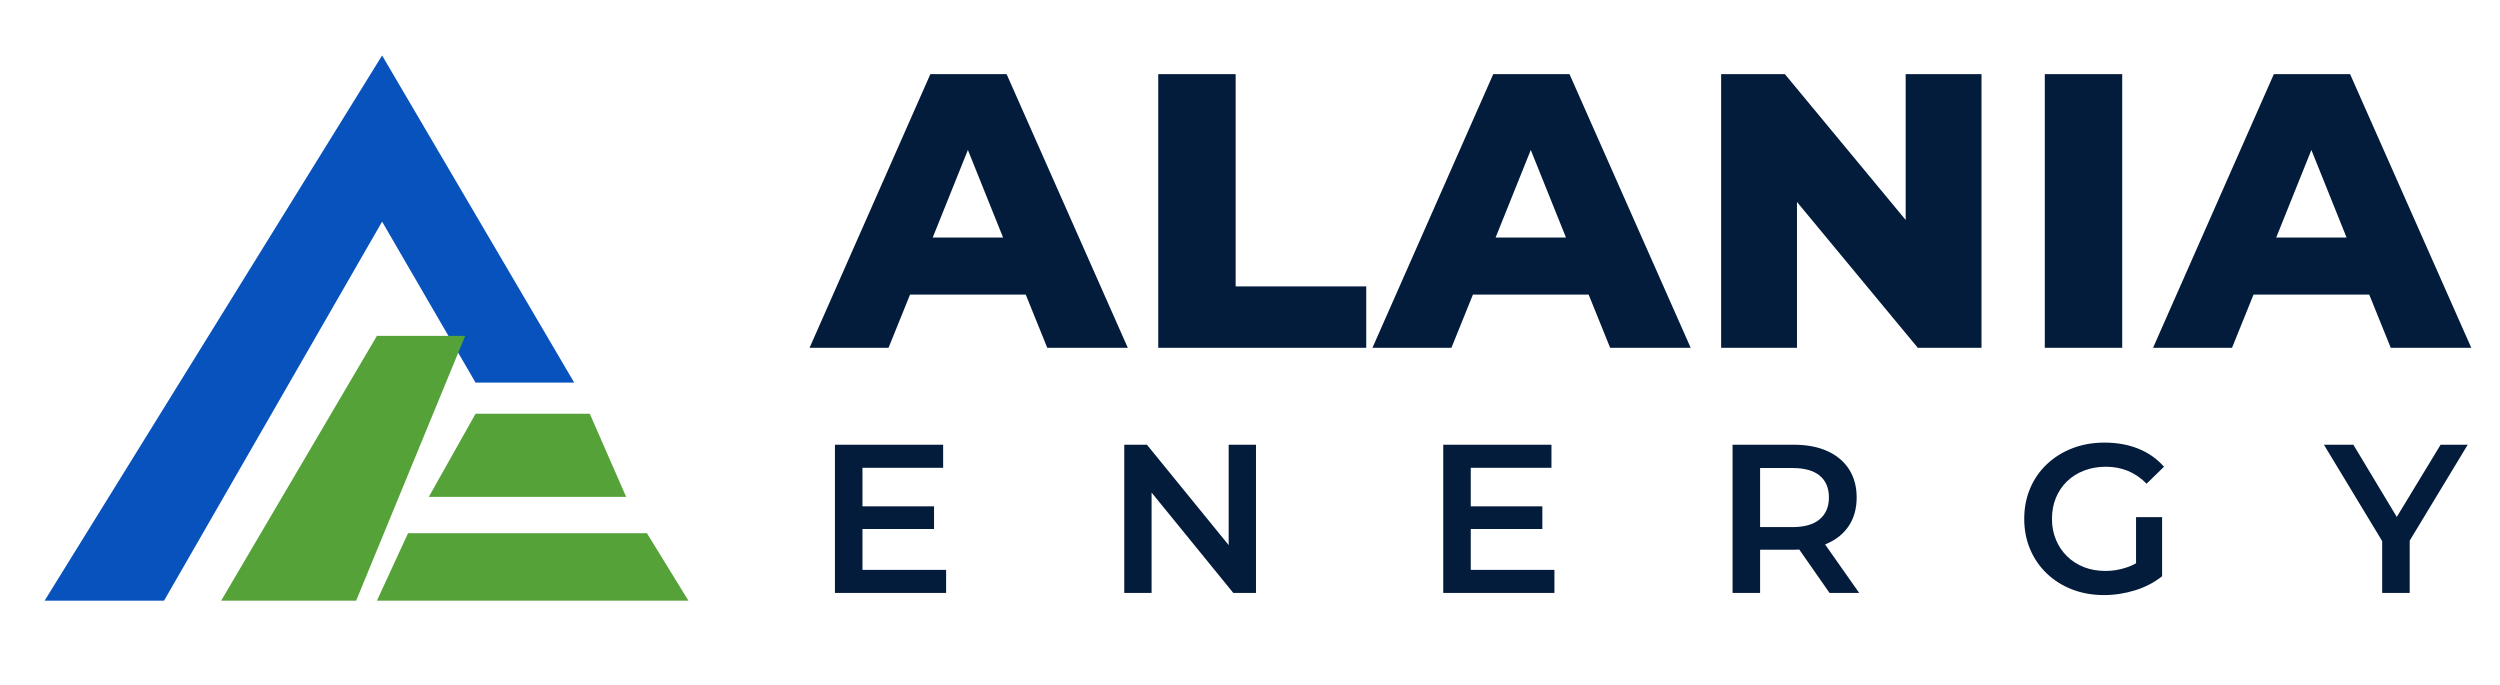
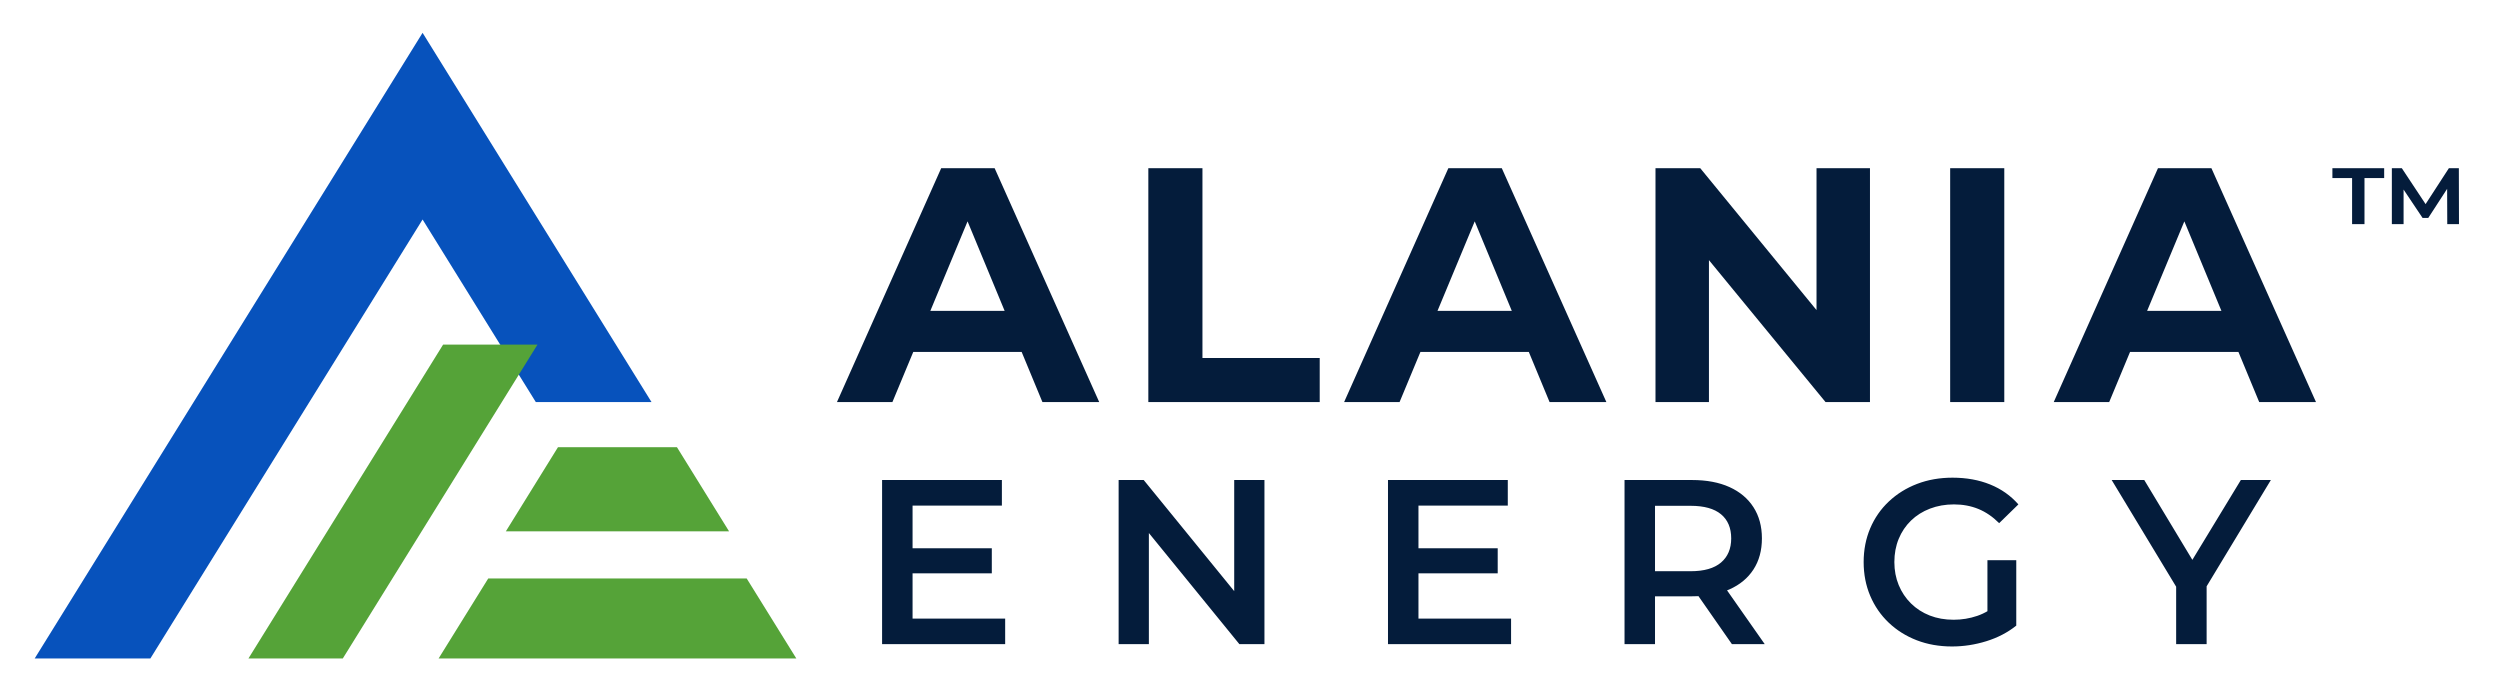
- <svg xmlns="http://www.w3.org/2000/svg" viewBox="-6 -6 438.48 120.00" role="img" aria-label="Alania Energy">
-   <g transform="translate(0.00 1.00) scale(0.9107)">
-     <path fill="#0752BC" d="M67 3 L104 66 L85 66 L67 35 L25 108 L2 108 Z" />
-     <path fill="#55A338" d="M66 57 L83 57 L62 108 L36 108 Z" />
-     <path fill="#55A338" d="M85 72 L107 72 L114 88 L76 88 Z" />
-     <path fill="#55A338" d="M72 95 L118 95 L126 108 L66 108 Z" />
-   </g>
-   <g transform="translate(136.95 55.0)">
-     <path fill="#041C3B" d="M-0.96 0.0 20.229 -48.0H33.6L54.857 0.0H40.731L36.96 -9.326H16.663L12.891 0.0ZM32.983 -19.337 26.811 -34.697 20.64 -19.337Z M60.197 0.0V-48.0H73.774V-10.766H96.677V0.0Z M97.766 0.0 118.954 -48.0H132.326L153.583 0.0H139.457L135.686 -9.326H115.389L111.617 0.0ZM131.709 -19.337 125.537 -34.697 119.366 -19.337Z M158.923 0.0V-48.0H170.1L191.289 -22.423V-48.0H204.591V0.0H193.414L172.226 -25.577V0.0Z M215.691 0.0V-48.0H229.269V0.0Z M234.677 0.0 255.866 -48.0H269.237L290.494 0.0H276.369L272.597 -9.326H252.3L248.529 0.0ZM268.62 -19.337 262.449 -34.697 256.277 -19.337Z" />
-   </g>
-   <g transform="translate(136.95 98.0)">
-     <path fill="#041C3B" d="M8.32 -4.049H22.991V0.0H3.491V-26.0H22.471V-21.951H8.32V-15.191H20.874V-11.217H8.32Z M54.237 0.0V-26.0H58.211L72.549 -8.394V-26.0H77.34V0.0H73.366L59.029 -17.606V0.0Z M115.011 -4.049H129.683V0.0H110.183V-26.0H129.163V-21.951H115.011V-15.191H127.566V-11.217H115.011Z M160.929 0.0V-26.0H171.626Q175.08 -26.0 177.55 -24.886Q180.02 -23.771 181.357 -21.691Q182.694 -19.611 182.694 -16.751Q182.694 -13.891 181.357 -11.83Q180.02 -9.769 177.569 -8.691Q177.383 -8.58 177.16 -8.506L183.14 0.0H177.94L172.629 -7.614Q172.146 -7.577 171.626 -7.577H165.757V0.0ZM165.757 -11.551H171.403Q174.597 -11.551 176.213 -12.926Q177.829 -14.3 177.829 -16.751Q177.829 -19.24 176.213 -20.577Q174.597 -21.914 171.403 -21.914H165.757Z M226.086 0.371Q223.04 0.371 220.496 -0.613Q217.951 -1.597 216.057 -3.399Q214.163 -5.2 213.123 -7.651Q212.083 -10.103 212.083 -13.0Q212.083 -15.897 213.123 -18.349Q214.163 -20.8 216.076 -22.601Q217.989 -24.403 220.551 -25.387Q223.114 -26.371 226.16 -26.371Q229.466 -26.371 232.121 -25.294Q234.777 -24.217 236.597 -22.137L233.551 -19.166Q232.029 -20.689 230.264 -21.413Q228.5 -22.137 226.383 -22.137Q224.34 -22.137 222.594 -21.469Q220.849 -20.8 219.586 -19.574Q218.323 -18.349 217.636 -16.677Q216.949 -15.006 216.949 -13.0Q216.949 -11.031 217.636 -9.36Q218.323 -7.689 219.586 -6.444Q220.849 -5.2 222.557 -4.531Q224.266 -3.863 226.346 -3.863Q228.277 -3.863 230.097 -4.494Q230.914 -4.754 231.694 -5.2V-13.297H236.263V-2.934Q234.22 -1.3 231.527 -0.464Q228.834 0.371 226.086 0.371Z M274.863 0.0V-9.1L264.649 -26.0H269.811L277.426 -13.334L285.114 -26.0H289.869L279.691 -9.174V0.0Z" />
+ <svg xmlns="http://www.w3.org/2000/svg" viewBox="-16 -16 1218.7 337" role="img" aria-label="Alania Energy">
+   <path fill="#0752BC" d="M190.0 0.0 L301.6 180.0 L245.2 180.0 L190.0 91.0 L57.3 305.0 L0.9 305.0 Z" />
+   <path fill="#55A338" d="M200.0 152.0 L246.0 152.0 L151.1 305.0 L105.1 305.0 Z" />
+   <path fill="#55A338" d="M256.0 202.0 L314.0 202.0 L339.4 243.0 L230.6 243.0 Z" />
+   <path fill="#55A338" d="M222.0 266.0 L348.0 266.0 L372.2 305.0 L197.8 305.0 Z" />
+   <g fill="#041C3B">
+     <path d="M392.0 180.0 442.811 66.0H468.869L519.843 180.0H492.157L450.466 79.354H460.889L419.034 180.0ZM417.406 155.571 424.409 135.54H483.037L490.203 155.571Z M543.789 180.0V66.0H570.172V158.503H627.335V180.0Z M639.23 180.0 690.041 66.0H716.098L767.073 180.0H739.387L697.695 79.354H708.118L666.264 180.0ZM664.635 155.571 671.638 135.54H730.267L737.433 155.571Z M791.019 180.0V66.0H812.842L880.102 148.08H869.516V66.0H895.573V180.0H873.913L806.49 97.92H817.076V180.0Z M934.665 180.0V66.0H961.048V180.0Z M985.157 180.0 1035.969 66.0H1062.026L1113 180.0H1085.314L1043.623 79.354H1054.046L1012.191 180.0ZM1010.563 155.571 1017.566 135.54H1076.194L1083.36 155.571Z" />
+     <path d="M427.714 251.257H467.486V263.486H427.714ZM428.857 285.543H474.0V298.0H414.0V218.0H472.4V230.457H428.857Z M529.309 298.0V218.0H541.537L591.709 279.6H585.651V218.0H600.394V298.0H588.166L537.994 236.4H544.051V298.0Z M674.331 251.257H714.103V263.486H674.331ZM675.474 285.543H720.617V298.0H660.617V218.0H719.017V230.457H675.474Z M775.926 298.0V218.0H808.84Q819.469 218.0 827.069 221.429Q834.669 224.857 838.783 231.257Q842.897 237.657 842.897 246.457Q842.897 255.257 838.783 261.6Q834.669 267.943 827.069 271.314Q819.469 274.686 808.84 274.686H784.154L790.783 267.943V298.0ZM828.269 298.0 808.04 268.971H823.926L844.269 298.0ZM790.783 269.543 784.154 262.457H808.154Q817.983 262.457 822.954 258.229Q827.926 254.0 827.926 246.457Q827.926 238.8 822.954 234.686Q817.983 230.571 808.154 230.571H784.154L790.783 223.257Z M935.577 299.143Q926.206 299.143 918.377 296.114Q910.549 293.086 904.72 287.543Q898.891 282.0 895.691 274.457Q892.491 266.914 892.491 258.0Q892.491 249.086 895.691 241.543Q898.891 234.0 904.777 228.457Q910.663 222.914 918.549 219.886Q926.434 216.857 935.806 216.857Q945.977 216.857 954.149 220.171Q962.32 223.486 967.92 229.886L958.549 239.029Q953.863 234.343 948.434 232.114Q943.006 229.886 936.491 229.886Q930.206 229.886 924.834 231.943Q919.463 234.0 915.577 237.771Q911.691 241.543 909.577 246.686Q907.463 251.829 907.463 258.0Q907.463 264.057 909.577 269.2Q911.691 274.343 915.577 278.171Q919.463 282.0 924.72 284.057Q929.977 286.114 936.377 286.114Q942.32 286.114 947.863 284.229Q953.406 282.343 958.434 277.886L966.891 288.971Q960.606 294.0 952.32 296.571Q944.034 299.143 935.577 299.143ZM952.834 287.029V257.086H966.891V288.971Z M1044.829 298.0V266.343L1048.143 275.486L1013.4 218.0H1029.286L1057.171 264.286H1048.257L1076.371 218.0H1091.0L1056.257 275.486L1059.686 266.343V298.0Z" />
+     <path d="M1149.98 93.271V66.0H1154.843L1167.723 85.451H1165.16L1177.777 66.0H1182.64L1182.706 93.271H1176.989L1176.923 74.346H1178.04L1167.723 90.249H1164.963L1154.317 74.346H1155.697V93.271ZM1130.594 93.271V70.797H1121V66.0H1146.234V70.797H1136.64V93.271Z" />
  </g>
</svg>
